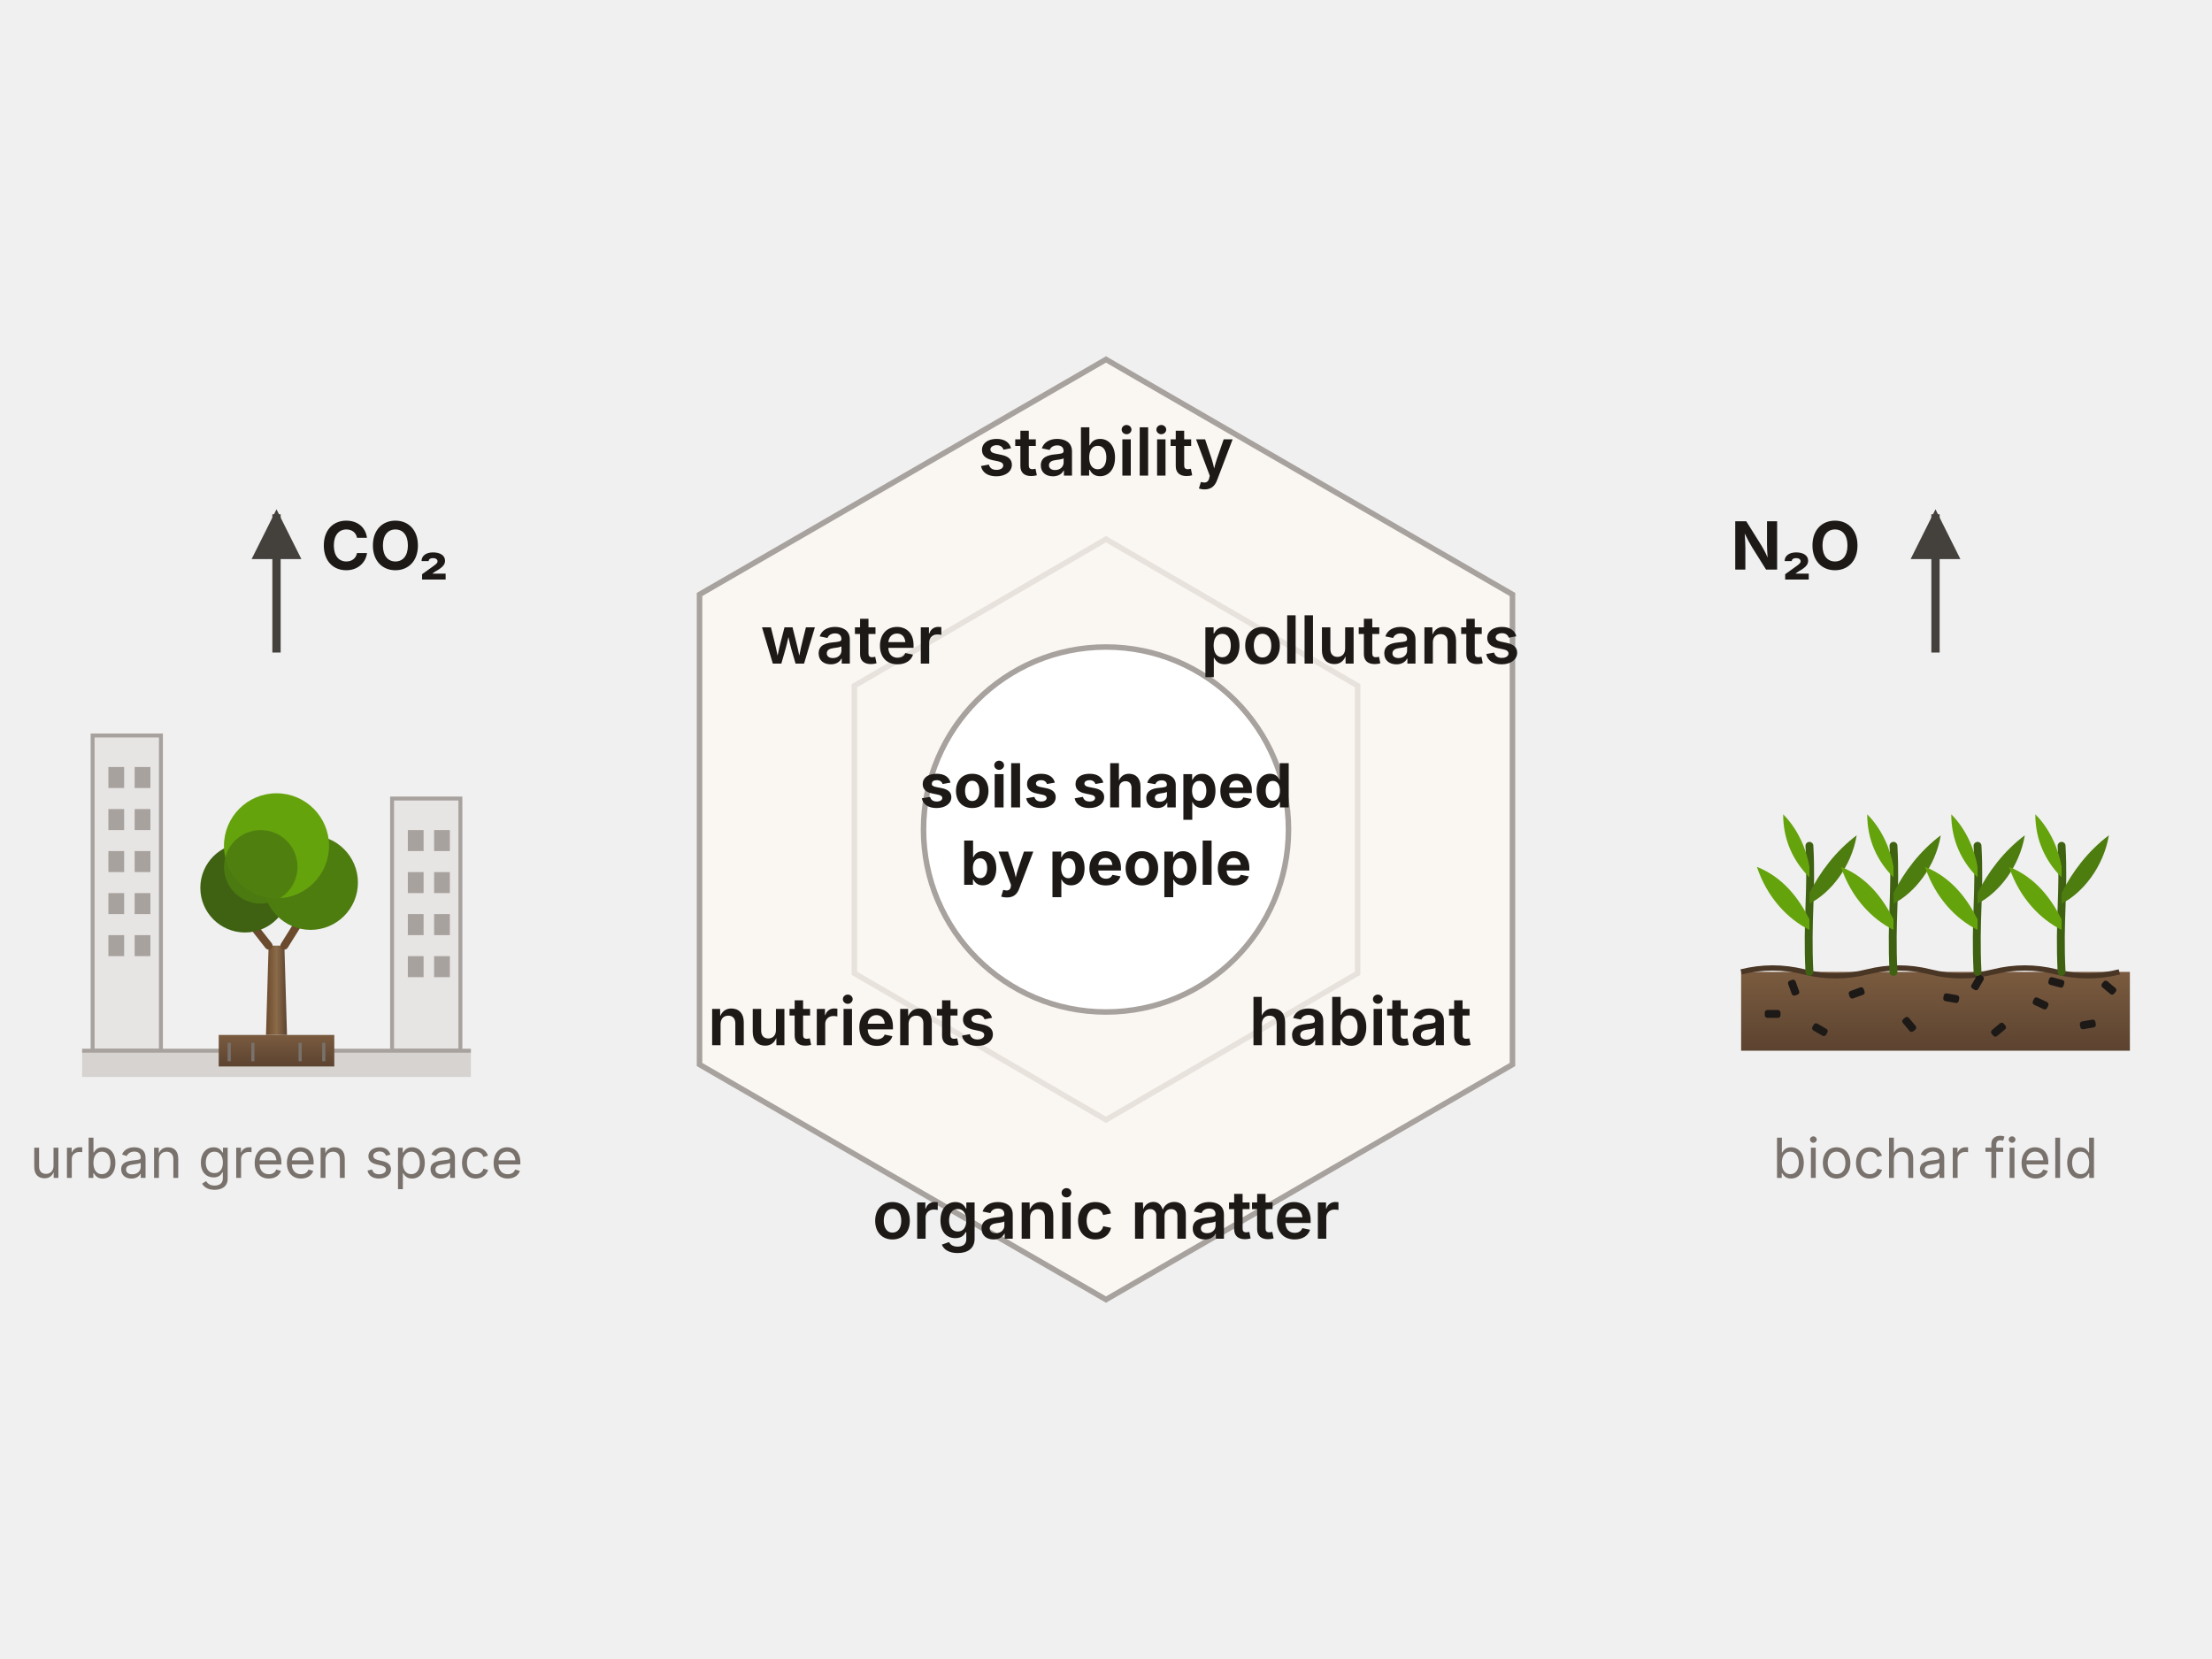
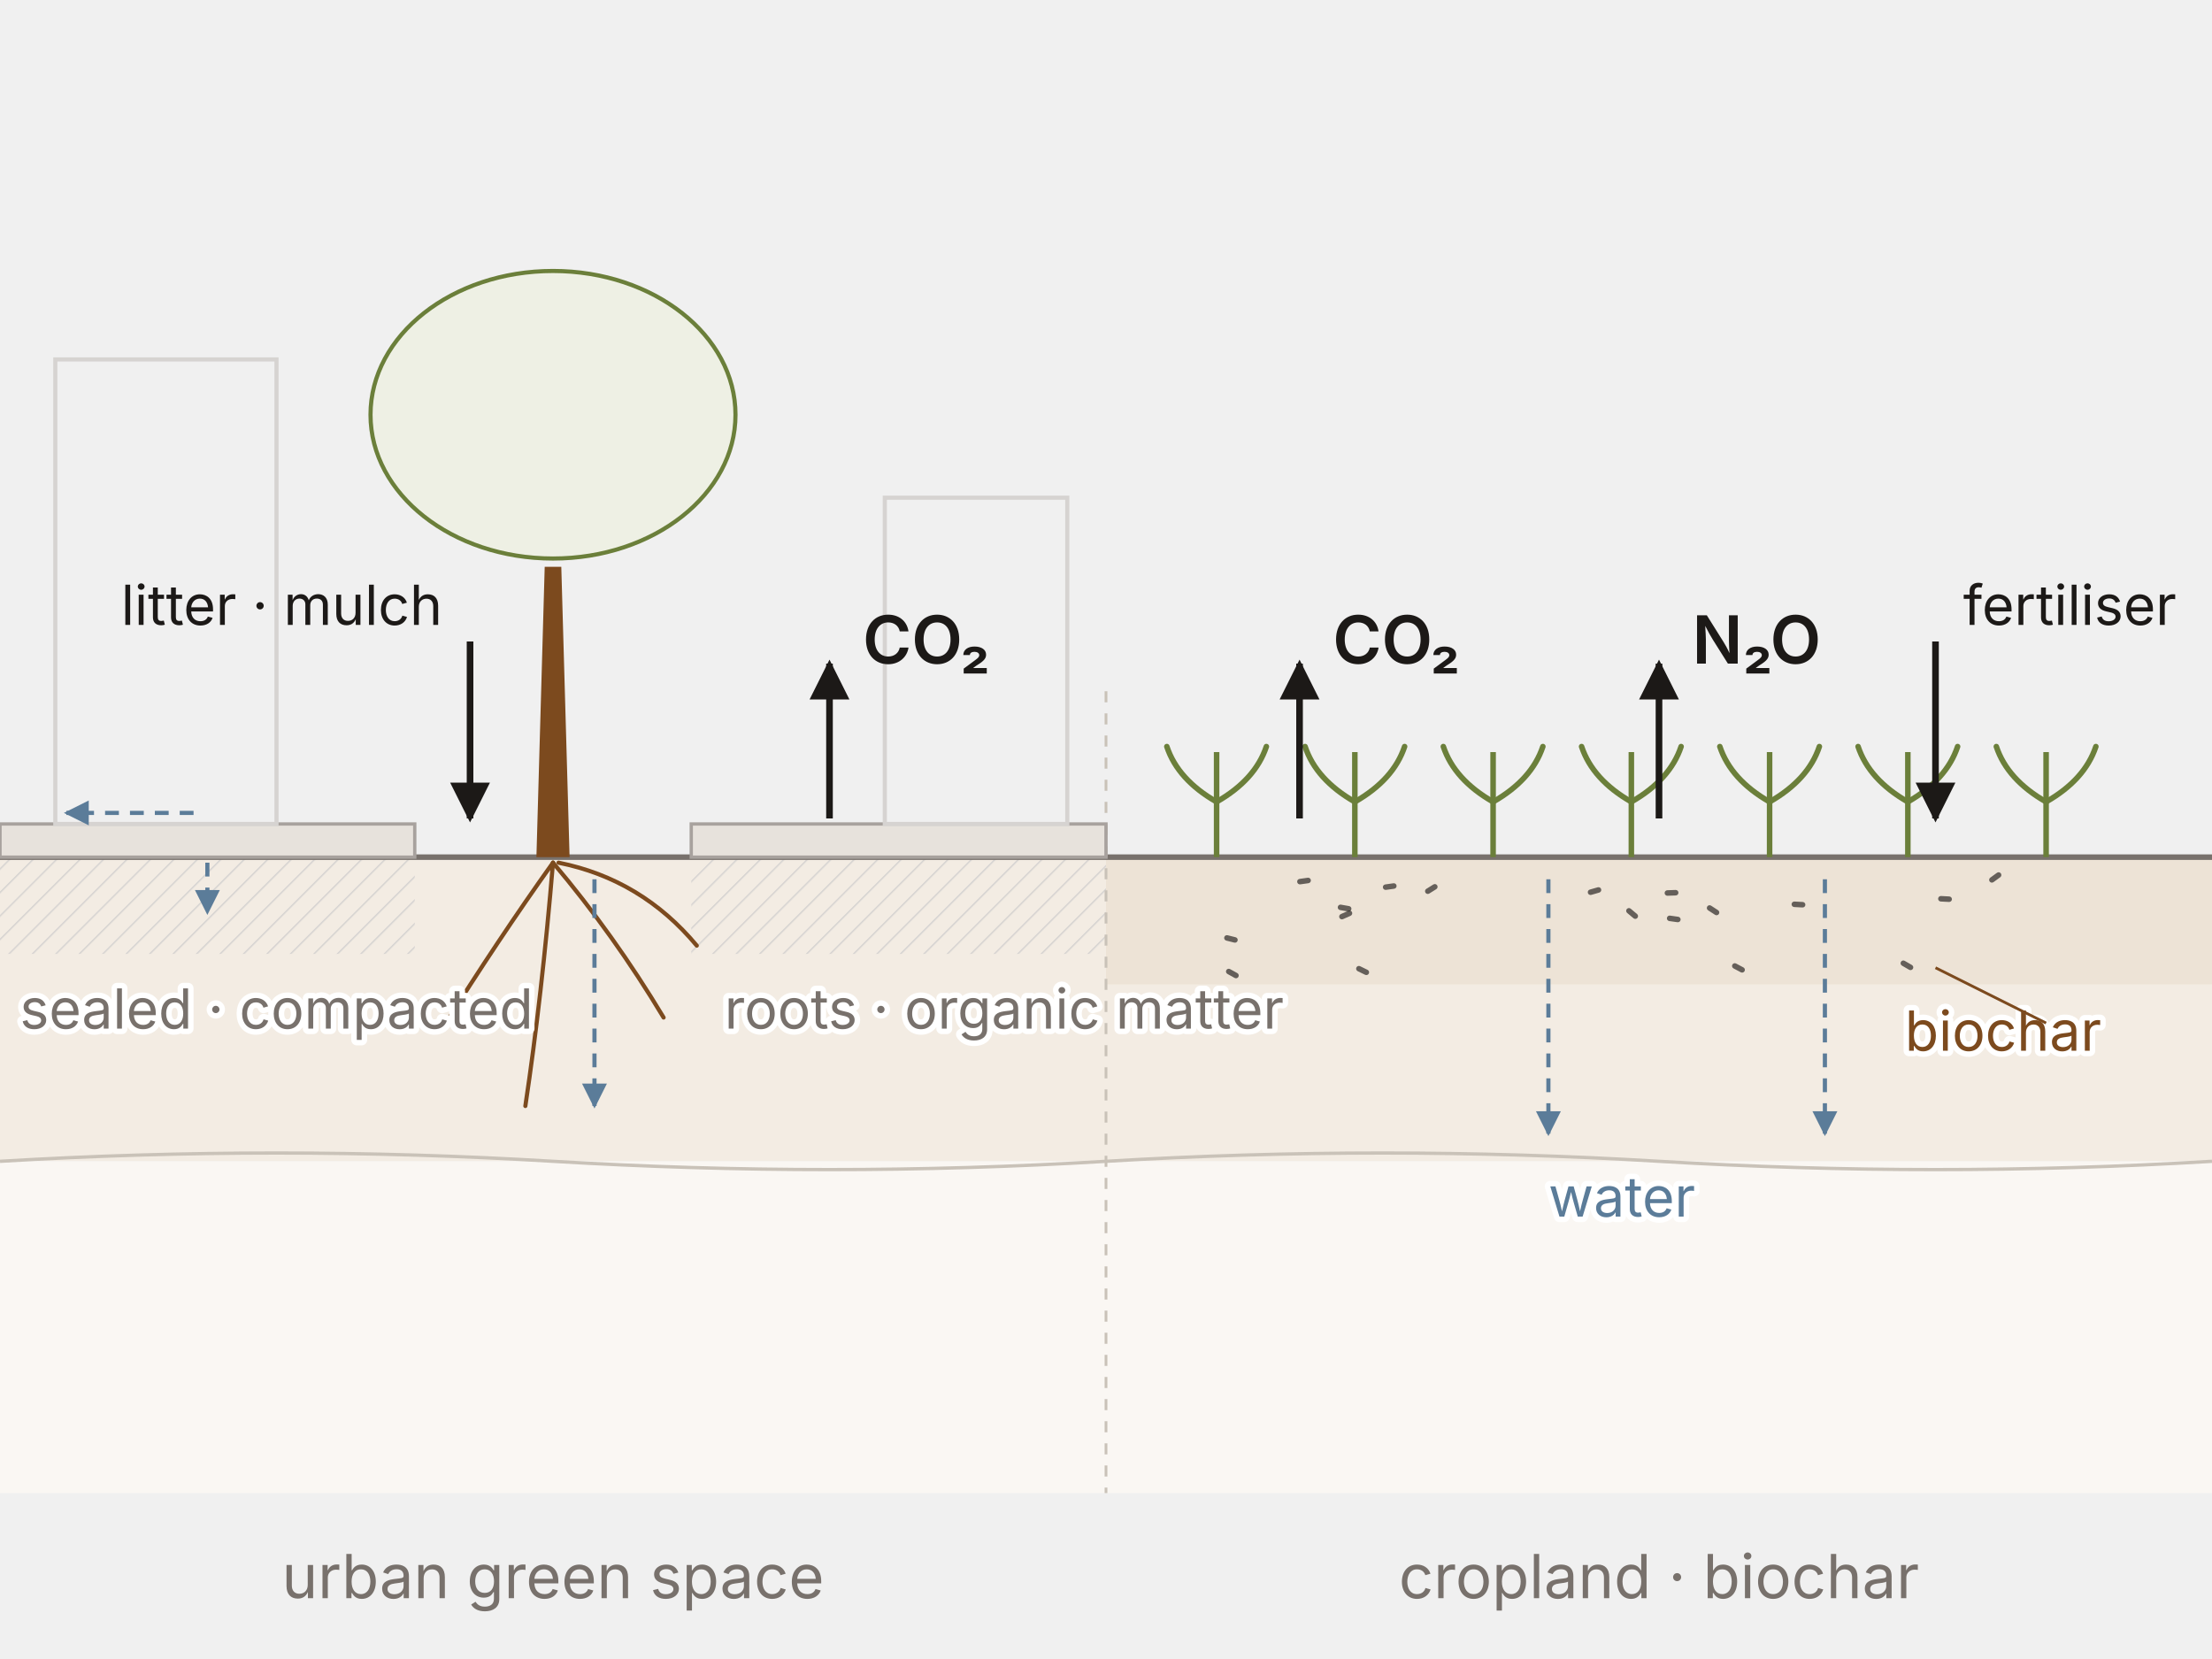
<svg xmlns="http://www.w3.org/2000/svg" viewBox="0 0 800 600" font-family="Inter, Helvetica, Arial, sans-serif" fill="#1c1917">
  <defs>
    <marker id="ah" viewBox="0 0 10 10" refX="9" refY="5" markerWidth="6" markerHeight="6" orient="auto-start-reverse">
-       <path d="M0 0 L10 5 L0 10 z" fill="#44403c" />
-     </marker>
-     <marker id="ahg" viewBox="0 0 10 10" refX="9" refY="5" markerWidth="6" markerHeight="6" orient="auto-start-reverse">
-       <path d="M0 0 L10 5 L0 10 z" fill="#4d7c0f" />
+       <path d="M0 0 L10 5 L0 10 z" fill="#1c1917" />
    </marker>
    <marker id="ahb" viewBox="0 0 10 10" refX="9" refY="5" markerWidth="6" markerHeight="6" orient="auto-start-reverse">
-       <path d="M0 0 L10 5 L0 10 z" fill="#2563eb" />
+       <path d="M0 0 L10 5 L0 10 z" fill="#5b7c99" />
    </marker>
-     <marker id="aha" viewBox="0 0 10 10" refX="9" refY="5" markerWidth="6" markerHeight="6" orient="auto-start-reverse">
-       <path d="M0 0 L10 5 L0 10 z" fill="#7c4a1e" />
-     </marker>
-     <linearGradient id="trunk" x1="0" x2="1">
-       <stop offset="0" stop-color="#6b4a2e" />
-       <stop offset=".5" stop-color="#8a6a48" />
-       <stop offset="1" stop-color="#5c4330" />
-     </linearGradient>
-     <linearGradient id="core" x1="0" x2="1">
-       <stop offset="0" stop-color="#6e5139" />
-       <stop offset=".45" stop-color="#9c7a55" />
-       <stop offset="1" stop-color="#5c4330" />
-     </linearGradient>
-     <linearGradient id="coretop" x1="0" x2="1">
-       <stop offset="0" stop-color="#3f2d20" />
-       <stop offset=".45" stop-color="#5c4330" />
-       <stop offset="1" stop-color="#33241a" />
-     </linearGradient>
-     <linearGradient id="soilg" x1="0" y1="0" x2="0" y2="1">
-       <stop offset="0" stop-color="#7a5b3f" />
-       <stop offset="1" stop-color="#5c4330" />
-     </linearGradient>
+     <pattern id="hatch" width="6" height="6" patternUnits="userSpaceOnUse" patternTransform="rotate(45)">
+       <line x1="0" y1="0" x2="0" y2="6" stroke="#d6d3d1" stroke-width="1" />
+     </pattern>
  </defs>
-   <g transform="translate(400 300)">
-     <polygon points="0,-170 147,-85 147,85 0,170 -147,85 -147,-85" fill="#faf7f3" stroke="#a8a29e" stroke-width="2" />
-     <polygon points="0,-105 91,-52 91,52 0,105 -91,52 -91,-52" fill="none" stroke="#e7e2dc" stroke-width="2" />
-     <circle cx="0" cy="0" r="66" fill="#fff" stroke="#a8a29e" stroke-width="2" />
-     <g font-size="22" font-weight="700" text-anchor="middle">
-       <text x="0" y="-8">soils shaped</text>
-       <text x="0" y="20">by people</text>
-     </g>
+   <rect x="0" y="310" width="800" height="110" fill="#f3ece3" />
+   <rect x="0" y="420" width="800" height="120" fill="#faf7f3" />
+   <path d="M0 420 Q100 414 200 420 T400 420 T600 420 T800 420" fill="none" stroke="#c9c2b8" stroke-width="1.2" />
+   <rect x="400" y="310" width="400" height="46" fill="#ede3d6" />
+   <rect x="0" y="310" width="150" height="35" fill="url(#hatch)" />
+   <rect x="250" y="310" width="150" height="35" fill="url(#hatch)" />
+   <line x1="0" y1="310" x2="800" y2="310" stroke="#78716c" stroke-width="2" />
+   <line x1="400" y1="250" x2="400" y2="540" stroke="#c9c2b8" stroke-width="1" stroke-dasharray="4 4" />
+   <rect x="0" y="298" width="150" height="12" fill="#e7e2dc" stroke="#a8a29e" stroke-width="1.2" />
+   <rect x="250" y="298" width="150" height="12" fill="#e7e2dc" stroke="#a8a29e" stroke-width="1.2" />
+   <rect x="20" y="130" width="80" height="168" fill="none" stroke="#d6d3d1" stroke-width="1.5" />
+   <rect x="320" y="180" width="66" height="118" fill="none" stroke="#d6d3d1" stroke-width="1.5" />
+   <path d="M194 310 L197 205 L203 205 L206 310 Z" fill="#7c4a1e" />
+   <ellipse cx="200" cy="150" rx="66" ry="52" fill="#eef0e4" stroke="#6b7f3a" stroke-width="1.5" />
+   <g stroke="#7c4a1e" stroke-width="1.5" stroke-linecap="round" fill="none">
+     <path d="M200 312 Q180 340 160 372" />
+     <path d="M200 312 Q222 338 240 368" />
+     <path d="M200 312 Q196 360 190 400" />
+     <path d="M202 312 Q232 318 252 342" />
  </g>
-   <g font-size="24" text-anchor="middle" font-weight="600">
-     <text x="400" y="172">stability</text>
-     <text x="492" y="240">pollutants</text>
-     <text x="492" y="378">habitat</text>
-     <text x="400" y="448">organic matter</text>
-     <text x="308" y="378">nutrients</text>
-     <text x="308" y="240">water</text>
+   <line x1="440" y1="310" x2="440" y2="272" stroke="#6b7f3a" stroke-width="2" />
+   <path d="M440 290 q -14 -8 -18 -20 M440 290 q 14 -8 18 -20" fill="none" stroke="#6b7f3a" stroke-width="2" stroke-linecap="round" />
+   <line x1="490" y1="310" x2="490" y2="272" stroke="#6b7f3a" stroke-width="2" />
+   <path d="M490 290 q -14 -8 -18 -20 M490 290 q 14 -8 18 -20" fill="none" stroke="#6b7f3a" stroke-width="2" stroke-linecap="round" />
+   <line x1="540" y1="310" x2="540" y2="272" stroke="#6b7f3a" stroke-width="2" />
+   <path d="M540 290 q -14 -8 -18 -20 M540 290 q 14 -8 18 -20" fill="none" stroke="#6b7f3a" stroke-width="2" stroke-linecap="round" />
+   <line x1="590" y1="310" x2="590" y2="272" stroke="#6b7f3a" stroke-width="2" />
+   <path d="M590 290 q -14 -8 -18 -20 M590 290 q 14 -8 18 -20" fill="none" stroke="#6b7f3a" stroke-width="2" stroke-linecap="round" />
+   <line x1="640" y1="310" x2="640" y2="272" stroke="#6b7f3a" stroke-width="2" />
+   <path d="M640 290 q -14 -8 -18 -20 M640 290 q 14 -8 18 -20" fill="none" stroke="#6b7f3a" stroke-width="2" stroke-linecap="round" />
+   <line x1="690" y1="310" x2="690" y2="272" stroke="#6b7f3a" stroke-width="2" />
+   <path d="M690 290 q -14 -8 -18 -20 M690 290 q 14 -8 18 -20" fill="none" stroke="#6b7f3a" stroke-width="2" stroke-linecap="round" />
+   <line x1="740" y1="310" x2="740" y2="272" stroke="#6b7f3a" stroke-width="2" />
+   <path d="M740 290 q -14 -8 -18 -20 M740 290 q 14 -8 18 -20" fill="none" stroke="#6b7f3a" stroke-width="2" stroke-linecap="round" />
+   <rect x="500" y="320" width="5" height="2" rx="1" fill="#1c1917" opacity=".65" transform="rotate(-8 500 320)" />
+   <rect x="469" y="318" width="5" height="2" rx="1" fill="#1c1917" opacity=".65" transform="rotate(-8 469 318)" />
+   <rect x="701" y="324" width="5" height="2" rx="1" fill="#1c1917" opacity=".65" transform="rotate(3 701 324)" />
+   <rect x="515" y="322" width="5" height="2" rx="1" fill="#1c1917" opacity=".65" transform="rotate(-32 515 322)" />
+   <rect x="491" y="349" width="5" height="2" rx="1" fill="#1c1917" opacity=".65" transform="rotate(26 491 349)" />
+   <rect x="484" y="327" width="5" height="2" rx="1" fill="#1c1917" opacity=".65" transform="rotate(10 484 327)" />
+   <rect x="688" y="347" width="5" height="2" rx="1" fill="#1c1917" opacity=".65" transform="rotate(30 688 347)" />
+   <rect x="443" y="338" width="5" height="2" rx="1" fill="#1c1917" opacity=".65" transform="rotate(14 443 338)" />
+   <rect x="602" y="322" width="5" height="2" rx="1" fill="#1c1917" opacity=".65" transform="rotate(-2 602 322)" />
+   <rect x="444" y="350" width="5" height="2" rx="1" fill="#1c1917" opacity=".65" transform="rotate(29 444 350)" />
+   <rect x="618" y="327" width="5" height="2" rx="1" fill="#1c1917" opacity=".65" transform="rotate(33 618 327)" />
+   <rect x="627" y="348" width="5" height="2" rx="1" fill="#1c1917" opacity=".65" transform="rotate(28 627 348)" />
+   <rect x="603" y="331" width="5" height="2" rx="1" fill="#1c1917" opacity=".65" transform="rotate(8 603 331)" />
+   <rect x="574" y="322" width="5" height="2" rx="1" fill="#1c1917" opacity=".65" transform="rotate(-16 574 322)" />
+   <rect x="719" y="318" width="5" height="2" rx="1" fill="#1c1917" opacity=".65" transform="rotate(-36 719 318)" />
+   <rect x="648" y="326" width="5" height="2" rx="1" fill="#1c1917" opacity=".65" transform="rotate(3 648 326)" />
+   <rect x="589" y="328" width="5" height="2" rx="1" fill="#1c1917" opacity=".65" transform="rotate(40 589 328)" />
+   <rect x="484" y="331" width="5" height="2" rx="1" fill="#1c1917" opacity=".65" transform="rotate(-24 484 331)" />
+   <g stroke="#5b7c99" stroke-width="1.5" stroke-dasharray="5 4" marker-end="url(#ahb)">
+     <line x1="75" y1="312" x2="75" y2="330" />
+     <line x1="70" y1="294" x2="24" y2="294" />
+     <line x1="215" y1="318" x2="215" y2="400" />
+     <line x1="560" y1="318" x2="560" y2="410" />
+     <line x1="660" y1="318" x2="660" y2="410" />
  </g>
-   <g transform="translate(100 380) scale(0.95)">
-     <rect x="-70" y="-120" width="26" height="120" fill="#e7e5e4" stroke="#a8a29e" stroke-width="1.5" />
-     <g fill="#a8a29e">
-       <rect x="-64" y="-108" width="6" height="8" />
-       <rect x="-54" y="-108" width="6" height="8" />
-       <rect x="-64" y="-92" width="6" height="8" />
-       <rect x="-54" y="-92" width="6" height="8" />
-       <rect x="-64" y="-76" width="6" height="8" />
-       <rect x="-54" y="-76" width="6" height="8" />
-       <rect x="-64" y="-60" width="6" height="8" />
-       <rect x="-54" y="-60" width="6" height="8" />
-       <rect x="-64" y="-44" width="6" height="8" />
-       <rect x="-54" y="-44" width="6" height="8" />
-     </g>
-     <rect x="44" y="-96" width="26" height="96" fill="#e7e5e4" stroke="#a8a29e" stroke-width="1.5" />
-     <g fill="#a8a29e">
-       <rect x="50" y="-84" width="6" height="8" />
-       <rect x="60" y="-84" width="6" height="8" />
-       <rect x="50" y="-68" width="6" height="8" />
-       <rect x="60" y="-68" width="6" height="8" />
-       <rect x="50" y="-52" width="6" height="8" />
-       <rect x="60" y="-52" width="6" height="8" />
-       <rect x="50" y="-36" width="6" height="8" />
-       <rect x="60" y="-36" width="6" height="8" />
-     </g>
-     <rect x="-74" y="0" width="148" height="10" fill="#d6d3d1" />
-     <line x1="-74" y1="0" x2="74" y2="0" stroke="#a8a29e" stroke-width="1.5" />
-     <rect x="-22" y="-6" width="44" height="12" fill="url(#soilg)" />
-     <g stroke="#78716c" stroke-width="1.2">
-       <line x1="-18" y1="-3" x2="-18" y2="4" />
-       <line x1="-9" y1="-3" x2="-9" y2="4" />
-       <line x1="9" y1="-3" x2="9" y2="4" />
-       <line x1="18" y1="-3" x2="18" y2="4" />
-     </g>
-     <path d="M-4 -6 L-3 -40 L3 -40 L4 -6 Z" fill="url(#trunk)" />
-     <path d="M-3 -40 L-14 -54 M3 -40 L13 -56" stroke="#6b4a2e" stroke-width="3" stroke-linecap="round" />
-     <circle cx="-12" cy="-62" r="17" fill="#3f6212" />
-     <circle cx="13" cy="-64" r="18" fill="#4d7c0f" />
-     <circle cx="0" cy="-78" r="20" fill="#65a30d" />
-     <circle cx="-6" cy="-70" r="14" fill="#4d7c0f" opacity=".9" />
-   </g>
-   <g transform="translate(700 380) scale(0.95)">
-     <rect x="-74" y="-30" width="148" height="30" fill="url(#soilg)" />
-     <path d="M-74 -30 q 12 -3 24 0 t 24 0 t 24 0 t 24 0 t 24 0 t 24 0" fill="none" stroke="#4a3625" stroke-width="2" />
-     <rect x="-65" y="-15.5" width="6" height="3" rx="1" fill="#1c1917" transform="rotate(0 -62 -14)" />
-     <rect x="-47" y="-9.5" width="6" height="3" rx="1" fill="#1c1917" transform="rotate(30 -44 -8)" />
-     <rect x="-33" y="-23.5" width="6" height="3" rx="1" fill="#1c1917" transform="rotate(-20 -30 -22)" />
-     <rect x="-13" y="-11.5" width="6" height="3" rx="1" fill="#1c1917" transform="rotate(50 -10 -10)" />
-     <rect x="3" y="-21.5" width="6" height="3" rx="1" fill="#1c1917" transform="rotate(10 6 -20)" />
-     <rect x="21" y="-9.5" width="6" height="3" rx="1" fill="#1c1917" transform="rotate(-40 24 -8)" />
-     <rect x="37" y="-19.5" width="6" height="3" rx="1" fill="#1c1917" transform="rotate(25 40 -18)" />
-     <rect x="55" y="-11.5" width="6" height="3" rx="1" fill="#1c1917" transform="rotate(-10 58 -10)" />
-     <rect x="63" y="-25.5" width="6" height="3" rx="1" fill="#1c1917" transform="rotate(40 66 -24)" />
-     <rect x="-57" y="-25.5" width="6" height="3" rx="1" fill="#1c1917" transform="rotate(70 -54 -24)" />
-     <rect x="13" y="-27.5" width="6" height="3" rx="1" fill="#1c1917" transform="rotate(-60 16 -26)" />
-     <rect x="43" y="-27.5" width="6" height="3" rx="1" fill="#1c1917" transform="rotate(15 46 -26)" />
-     <path d="M-48 -30 C -49 -50, -47 -60, -48 -78" fill="none" stroke="#3f6212" stroke-width="3" stroke-linecap="round" />
-     <path d="M-48 -46 C -56 -50, -64 -58, -68 -70 C -58 -66, -52 -58, -48 -50 Z" fill="#65a30d" />
-     <path d="M-48 -56 C -40 -60, -32 -70, -30 -82 C -38 -76, -44 -68, -48 -60 Z" fill="#4d7c0f" />
-     <path d="M-48 -66 C -54 -72, -58 -80, -58 -90 C -52 -84, -49 -76, -48 -70 Z" fill="#65a30d" />
-     <path d="M-16 -30 C -17 -50, -15 -60, -16 -78" fill="none" stroke="#3f6212" stroke-width="3" stroke-linecap="round" />
-     <path d="M-16 -46 C -24 -50, -32 -58, -36 -70 C -26 -66, -20 -58, -16 -50 Z" fill="#65a30d" />
-     <path d="M-16 -56 C -8 -60, 0 -70, 2 -82 C -6 -76, -12 -68, -16 -60 Z" fill="#4d7c0f" />
-     <path d="M-16 -66 C -22 -72, -26 -80, -26 -90 C -20 -84, -17 -76, -16 -70 Z" fill="#65a30d" />
-     <path d="M16 -30 C 15 -50, 17 -60, 16 -78" fill="none" stroke="#3f6212" stroke-width="3" stroke-linecap="round" />
-     <path d="M16 -46 C 8 -50, 0 -58, -4 -70 C 6 -66, 12 -58, 16 -50 Z" fill="#65a30d" />
-     <path d="M16 -56 C 24 -60, 32 -70, 34 -82 C 26 -76, 20 -68, 16 -60 Z" fill="#4d7c0f" />
-     <path d="M16 -66 C 10 -72, 6 -80, 6 -90 C 12 -84, 15 -76, 16 -70 Z" fill="#65a30d" />
-     <path d="M48 -30 C 47 -50, 49 -60, 48 -78" fill="none" stroke="#3f6212" stroke-width="3" stroke-linecap="round" />
-     <path d="M48 -46 C 40 -50, 32 -58, 28 -70 C 38 -66, 44 -58, 48 -50 Z" fill="#65a30d" />
-     <path d="M48 -56 C 56 -60, 64 -70, 66 -82 C 58 -76, 52 -68, 48 -60 Z" fill="#4d7c0f" />
-     <path d="M48 -66 C 42 -72, 38 -80, 38 -90 C 44 -84, 47 -76, 48 -70 Z" fill="#65a30d" />
-   </g>
-   <g font-size="24" font-weight="700">
-     <line x1="100" y1="236" x2="100" y2="186" stroke="#44403c" stroke-width="3" marker-end="url(#ah)" />
-     <text x="116" y="206">CO₂</text>
-     <line x1="700" y1="236" x2="700" y2="186" stroke="#44403c" stroke-width="3" marker-end="url(#ah)" />
-     <text x="626" y="206">N₂O</text>
-   </g>
-   <g font-size="20" text-anchor="middle" fill="#78716c">
-     <text x="100" y="426">urban green space</text>
-     <text x="700" y="426">biochar field</text>
-   </g>
+   <line x1="300" y1="296" x2="300" y2="240" stroke="#1c1917" stroke-width="2.4" marker-end="url(#ah)" />
+   <line x1="470" y1="296" x2="470" y2="240" stroke="#1c1917" stroke-width="2.4" marker-end="url(#ah)" />
+   <line x1="600" y1="296" x2="600" y2="240" stroke="#1c1917" stroke-width="2.4" marker-end="url(#ah)" />
+   <line x1="170" y1="232" x2="170" y2="296" stroke="#1c1917" stroke-width="2.4" marker-end="url(#ah)" />
+   <line x1="700" y1="232" x2="700" y2="296" stroke="#1c1917" stroke-width="2.4" marker-end="url(#ah)" />
+   <text x="312" y="240" font-size="24" font-weight="600" fill="#1c1917" text-anchor="start">CO₂</text>
+   <text x="482" y="240" font-size="24" font-weight="600" fill="#1c1917" text-anchor="start">CO₂</text>
+   <text x="612" y="240" font-size="24" font-weight="600" fill="#1c1917" text-anchor="start">N₂O</text>
+   <text x="160" y="226" font-size="20" font-weight="400" fill="#1c1917" text-anchor="end">litter · mulch</text>
+   <text x="710" y="226" font-size="20" font-weight="400" fill="#1c1917" text-anchor="start">fertiliser</text>
+   <text x="100" y="372" font-size="20" font-weight="400" fill="#78716c" text-anchor="middle" paint-order="stroke" stroke="#fff" stroke-width="4" stroke-linejoin="round">sealed · compacted</text>
+   <text x="760" y="380" font-size="20" font-weight="400" fill="#7c4a1e" text-anchor="end" paint-order="stroke" stroke="#fff" stroke-width="4" stroke-linejoin="round">biochar</text>
+   <line x1="740" y1="370" x2="700" y2="350" stroke="#7c4a1e" stroke-width="1" />
+   <text x="560" y="440" font-size="20" font-weight="400" fill="#5b7c99" text-anchor="start" paint-order="stroke" stroke="#fff" stroke-width="4" stroke-linejoin="round">water</text>
+   <text x="262" y="372" font-size="20" font-weight="400" fill="#78716c" text-anchor="start" paint-order="stroke" stroke="#fff" stroke-width="4" stroke-linejoin="round">roots · organic matter</text>
+   <text x="200" y="578" font-size="22" font-weight="400" fill="#78716c" text-anchor="middle">urban green space</text>
+   <text x="600" y="578" font-size="22" font-weight="400" fill="#78716c" text-anchor="middle">cropland · biochar</text>
</svg>
